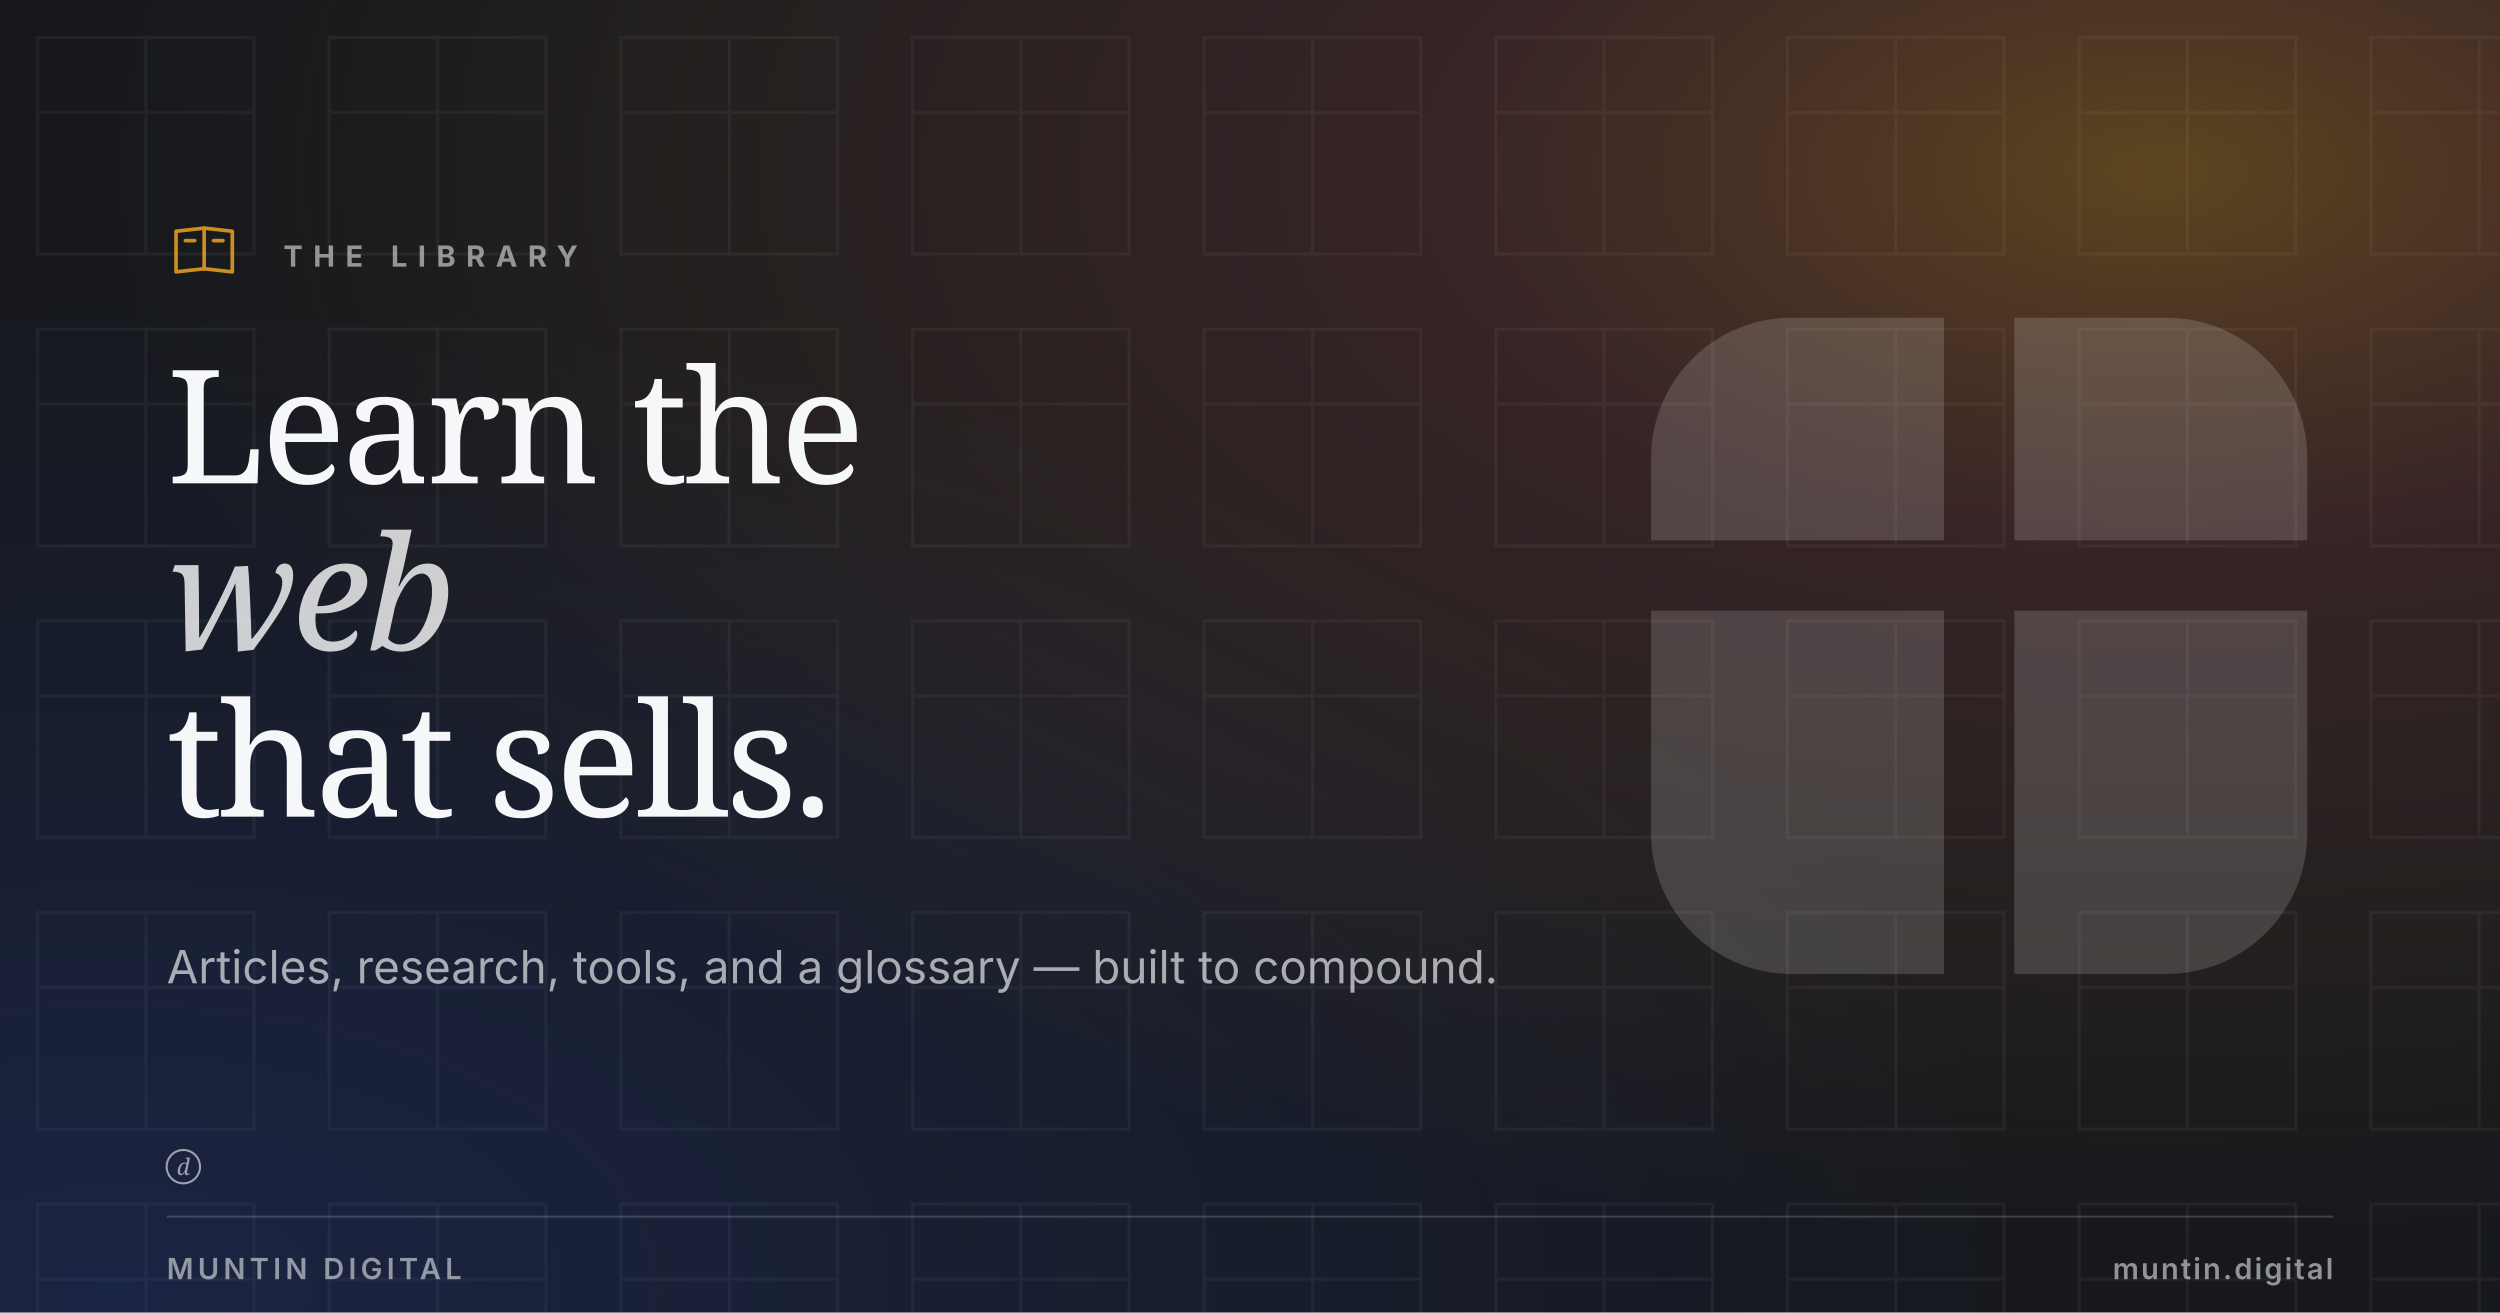
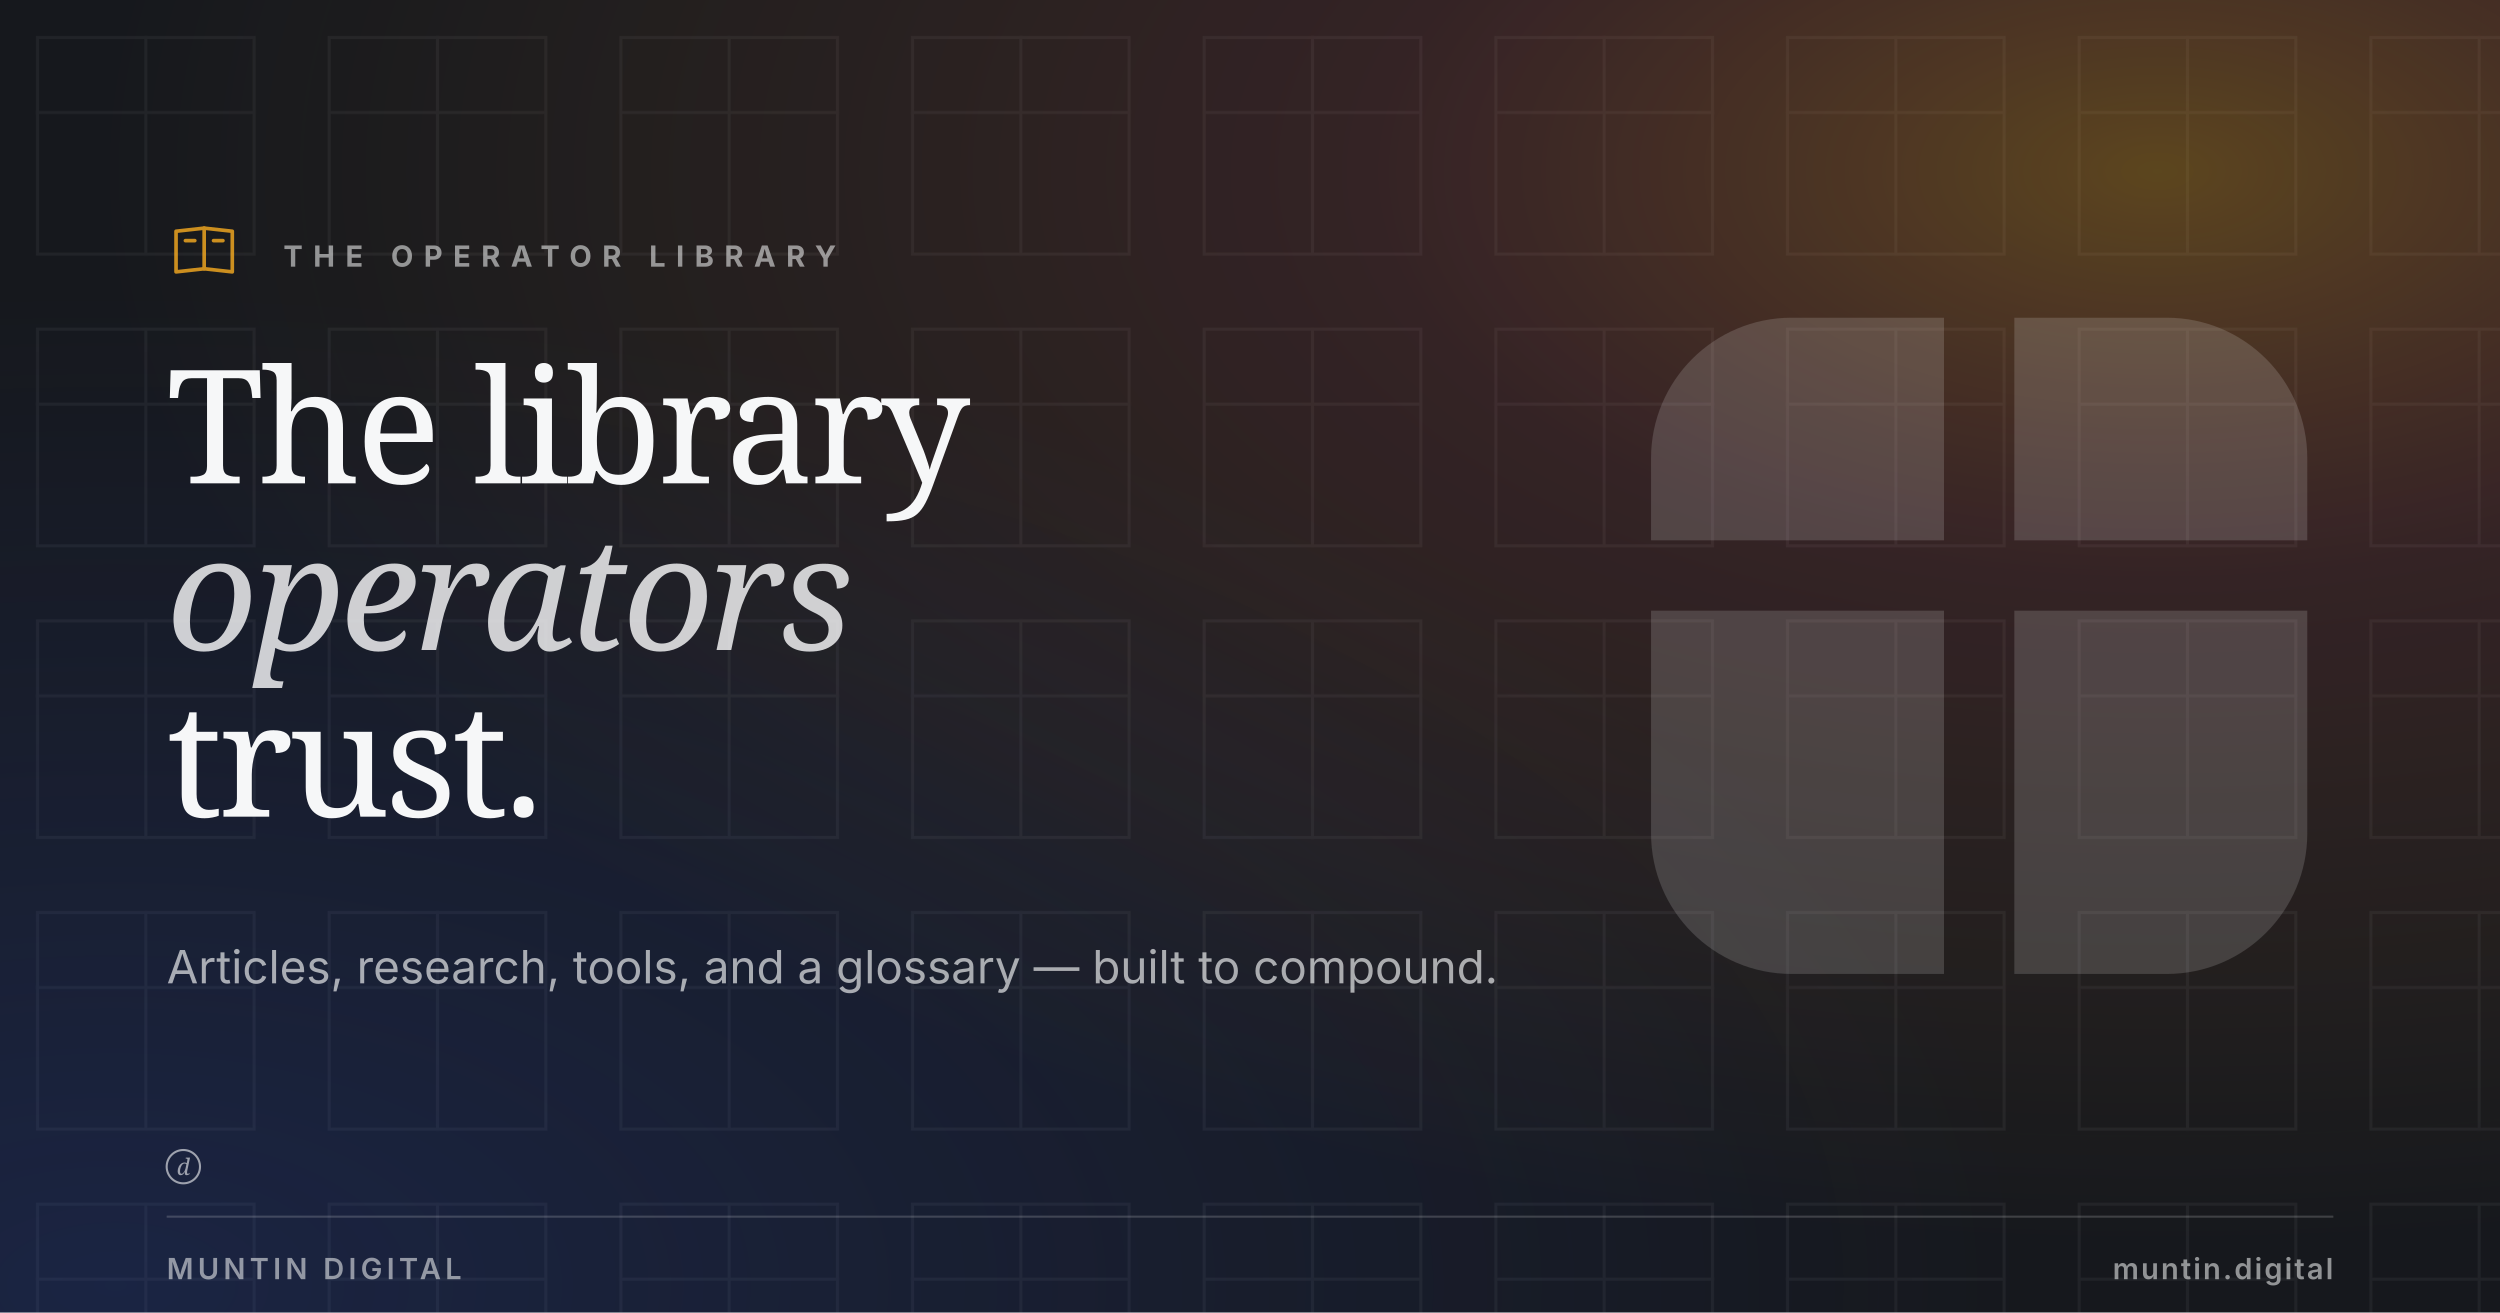
<svg xmlns="http://www.w3.org/2000/svg" viewBox="0 0 1200 630" width="1200" height="630">
  <rect width="1200" height="630" fill="#16181D" />
  <defs>
    <pattern id="muntinField" x="0" y="0" width="140" height="140" patternUnits="userSpaceOnUse">
      <g transform="translate(18, 18)" fill="none" stroke="#F6F7F8" stroke-width="1.5" stroke-linecap="square" stroke-linejoin="miter">
        <rect x="0" y="0" width="104" height="104" />
        <line x1="52" y1="0" x2="52" y2="104" />
        <line x1="0" y1="36" x2="104" y2="36" />
      </g>
    </pattern>
  </defs>
  <rect width="1200" height="630" fill="url(#muntinField)" opacity="0.05" />
  <defs>
    <radialGradient id="ghWarm" cx="86%" cy="13%" r="82%">
      <stop offset="0%" stop-color="#FFB020" stop-opacity="0.3" />
      <stop offset="38%" stop-color="#FF6B5C" stop-opacity="0.13" />
      <stop offset="100%" stop-color="#FFB020" stop-opacity="0" />
    </radialGradient>
    <radialGradient id="ghCast" cx="5%" cy="98%" r="76%">
      <stop offset="0%" stop-color="#2A50C8" stop-opacity="0.22" />
      <stop offset="100%" stop-color="#2A50C8" stop-opacity="0" />
    </radialGradient>
  </defs>
  <rect width="1200" height="630" fill="url(#ghCast)" />
  <rect width="1200" height="630" fill="url(#ghWarm)" />
  <g transform="translate(770, 130) scale(11.25)" fill="#F6F7F8" opacity="0.16">
    <path d="M8 2 H14.5 V11.5 H2 V8 A6 6 0 0 1 8 2 Z" />
    <path d="M17.5 2 H24 A6 6 0 0 1 30 8 V11.5 H17.5 V2 Z" />
    <path d="M2 14.5 H14.5 V30 H8 A6 6 0 0 1 2 24 V14.5 Z" />
    <path d="M17.5 14.5 H30 V24 A6 6 0 0 1 24 30 H17.5 V14.5 Z" />
  </g>
  <g transform="translate(80, 102) scale(1.5)" fill="none" stroke="#FFB020" stroke-width="1.167" stroke-linecap="round" stroke-linejoin="round" color="#FFB020" opacity="0.78">
    <path d="M3 6 L12 5 L21 6 L21 19 L12 18 L3 19 Z" />
    <line x1="12" y1="5" x2="12" y2="18" />
    <line x1="6" y1="9" x2="9" y2="9" />
    <line x1="15" y1="9" x2="18" y2="9" />
  </g>
-   <text x="136" y="128" font-family="Inter, Arial, sans-serif" font-size="14" font-weight="700" letter-spacing="5" fill="#F6F7F8" opacity="0.55">THE LIBRARY</text>
-   <text x="80" y="232" font-family="Fraunces, Georgia, serif" font-size="76" font-weight="500" letter-spacing="-2" fill="#F6F7F8">Learn the</text>
-   <text x="80" y="312" font-family="Fraunces, Georgia, serif" font-style="italic" font-size="76" font-weight="400" letter-spacing="-2" fill="#F6F7F8" opacity="0.82">web</text>
-   <text x="80" y="392" font-family="Fraunces, Georgia, serif" font-size="76" font-weight="500" letter-spacing="-2" fill="#F6F7F8">that sells.</text>
+   <text x="136" y="128" font-family="Inter, Arial, sans-serif" font-size="14" font-weight="700" letter-spacing="5" fill="#F6F7F8" opacity="0.55">THE OPERATOR LIBRARY</text>
+   <text x="80" y="232" font-family="Fraunces, Georgia, serif" font-size="76" font-weight="500" letter-spacing="-2" fill="#F6F7F8">The library</text>
+   <text x="80" y="312" font-family="Fraunces, Georgia, serif" font-style="italic" font-size="76" font-weight="400" letter-spacing="-2" fill="#F6F7F8" opacity="0.82">operators</text>
+   <text x="80" y="392" font-family="Fraunces, Georgia, serif" font-size="76" font-weight="500" letter-spacing="-2" fill="#F6F7F8">trust.</text>
  <text x="80" y="472" font-family="Inter, Arial, sans-serif" font-size="22" font-weight="400" fill="#F6F7F8" opacity="0.65">
    <tspan x="80" dy="0">Articles, research, tools, and a glossary — built to compound.</tspan>
  </text>
  <g transform="translate(80, 552)" fill="#F6F7F8" opacity="0.6">
    <circle cx="8" cy="8" r="8" fill="none" stroke="#F6F7F8" stroke-width="1" />
    <text x="8" y="12" text-anchor="middle" font-family="Fraunces, Georgia, serif" font-style="italic" font-size="11" font-weight="500" fill="#F6F7F8">d</text>
  </g>
  <line x1="80" y1="584" x2="1120" y2="584" stroke="rgba(246,247,248,0.18)" stroke-width="1" />
  <text x="80" y="614" font-family="Inter, Arial, sans-serif" font-size="14" font-weight="600" letter-spacing="2" fill="rgba(246,247,248,0.55)">MUNTIN DIGITAL</text>
  <text x="1120" y="614" text-anchor="end" font-family="Inter, Arial, sans-serif" font-size="14" font-weight="600" letter-spacing="1" fill="rgba(246,247,248,0.55)">muntin.digital</text>
</svg>
